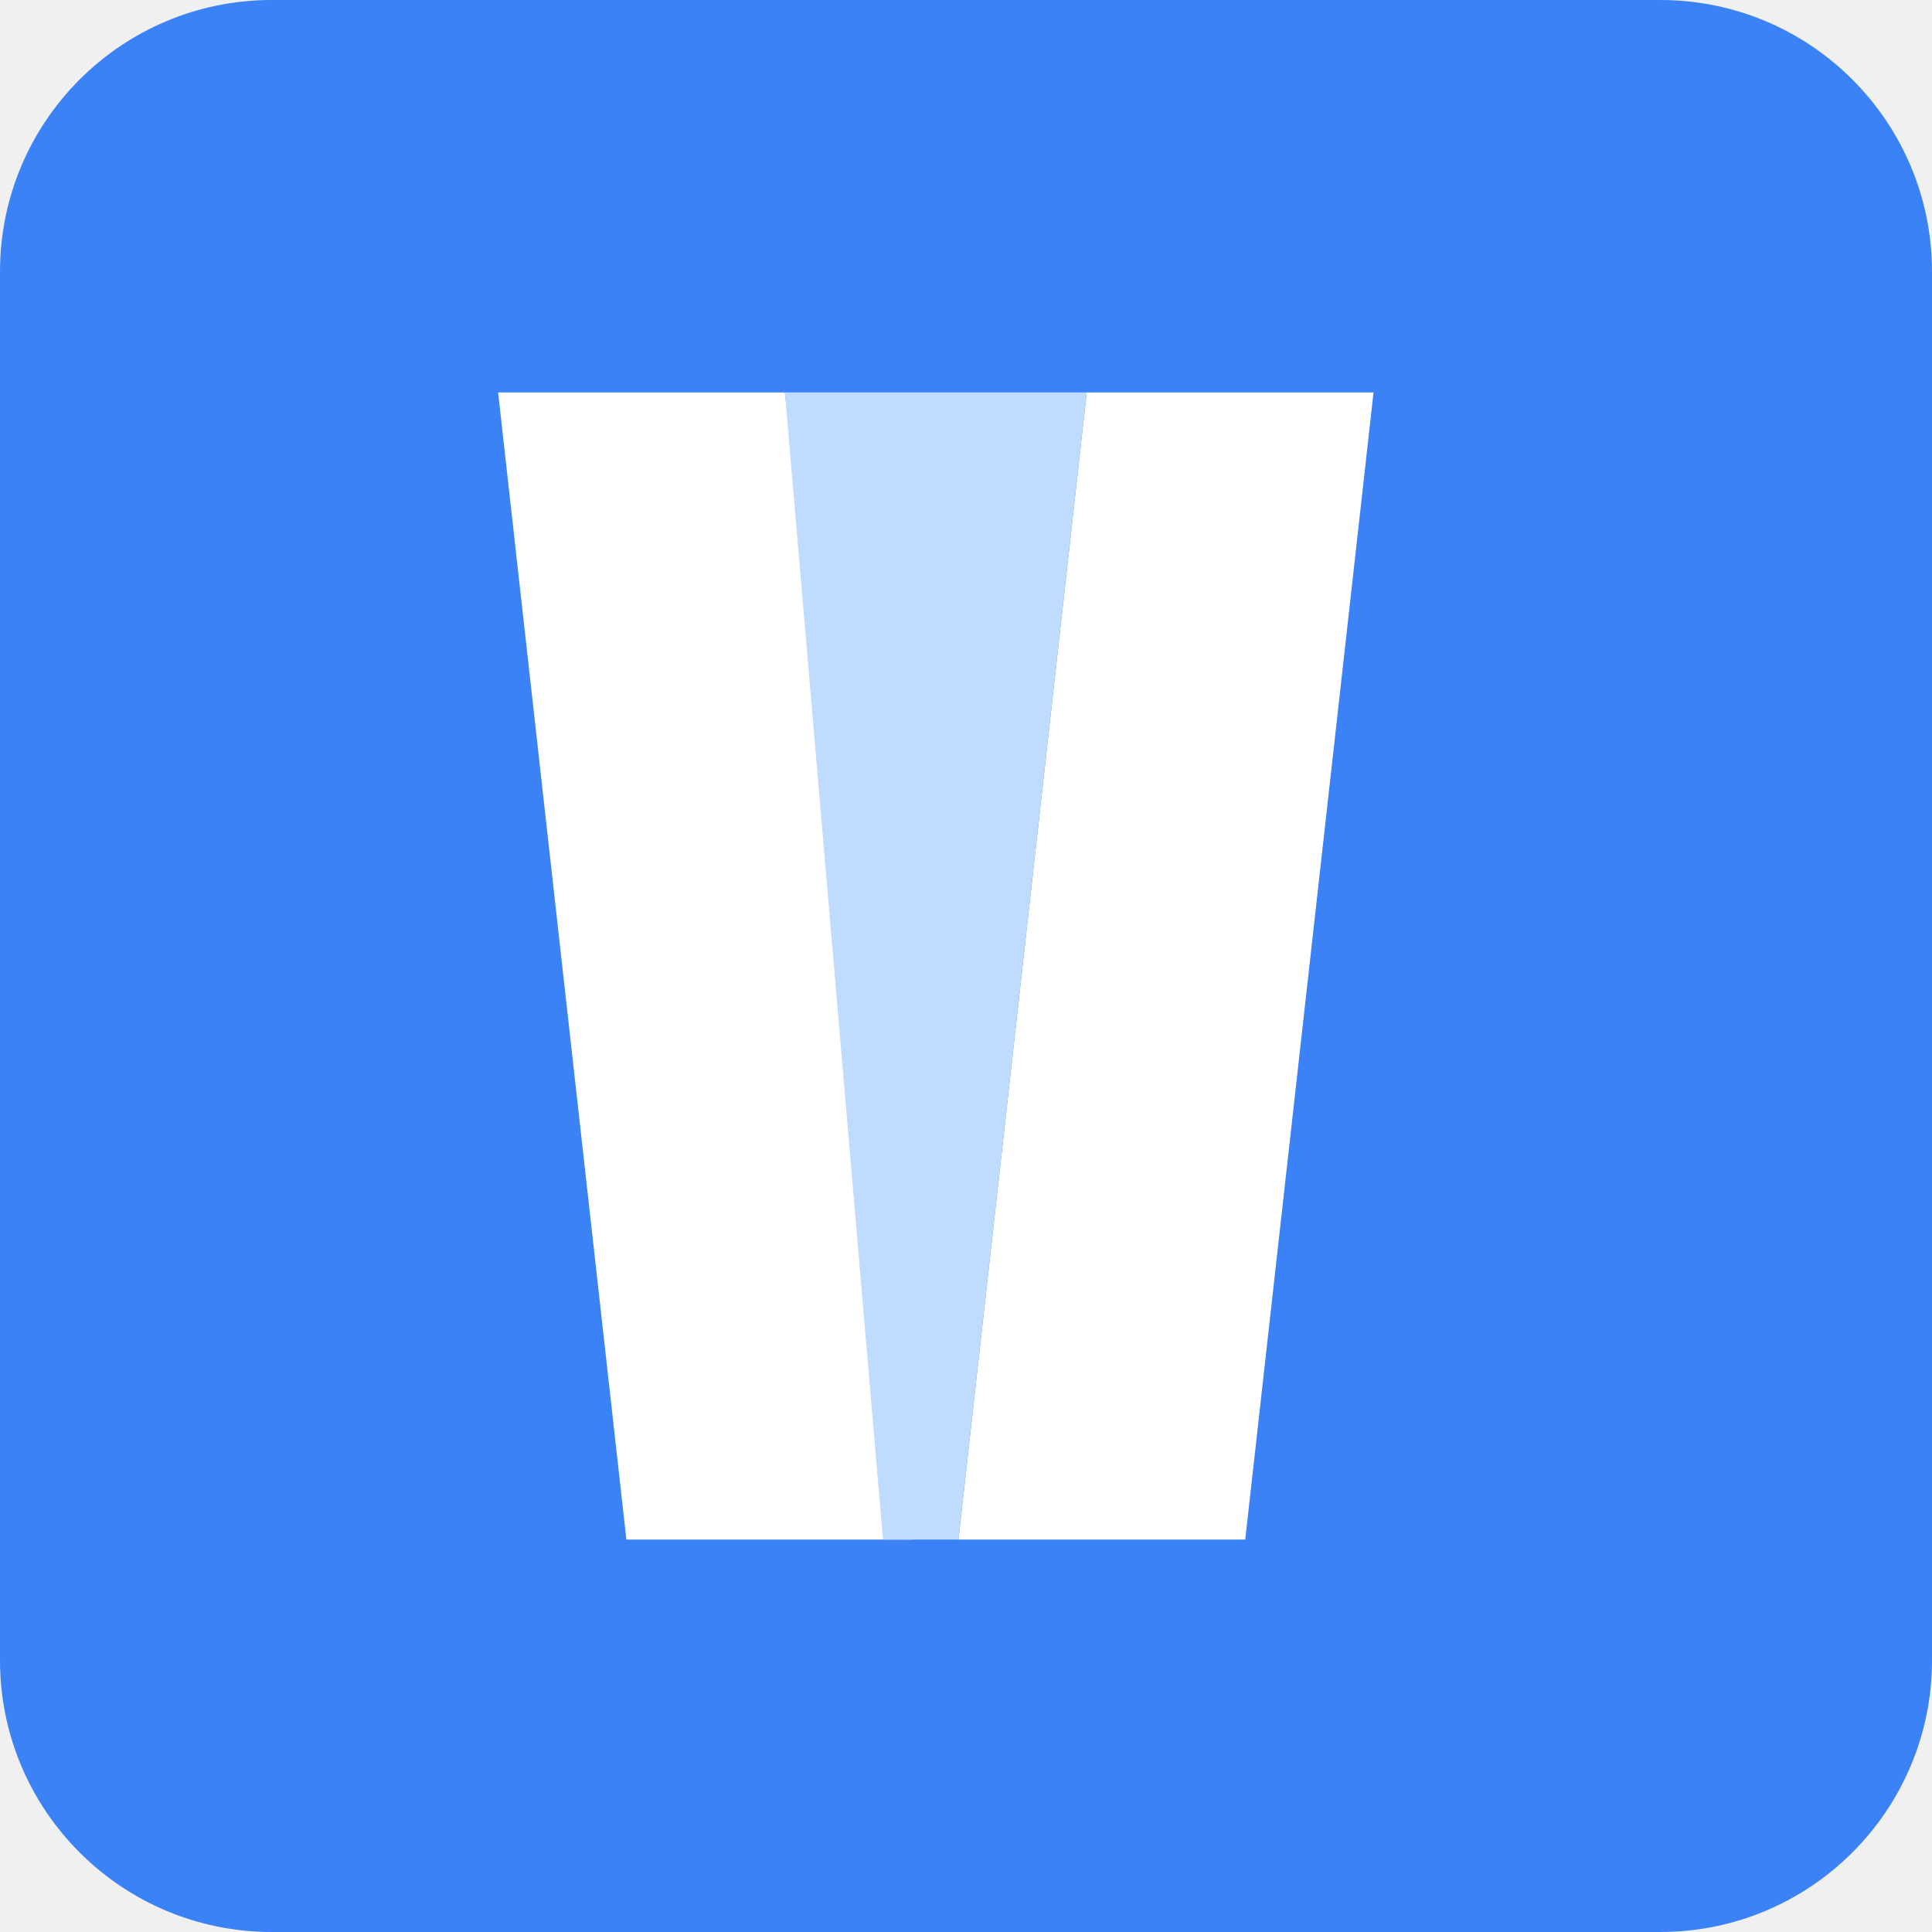
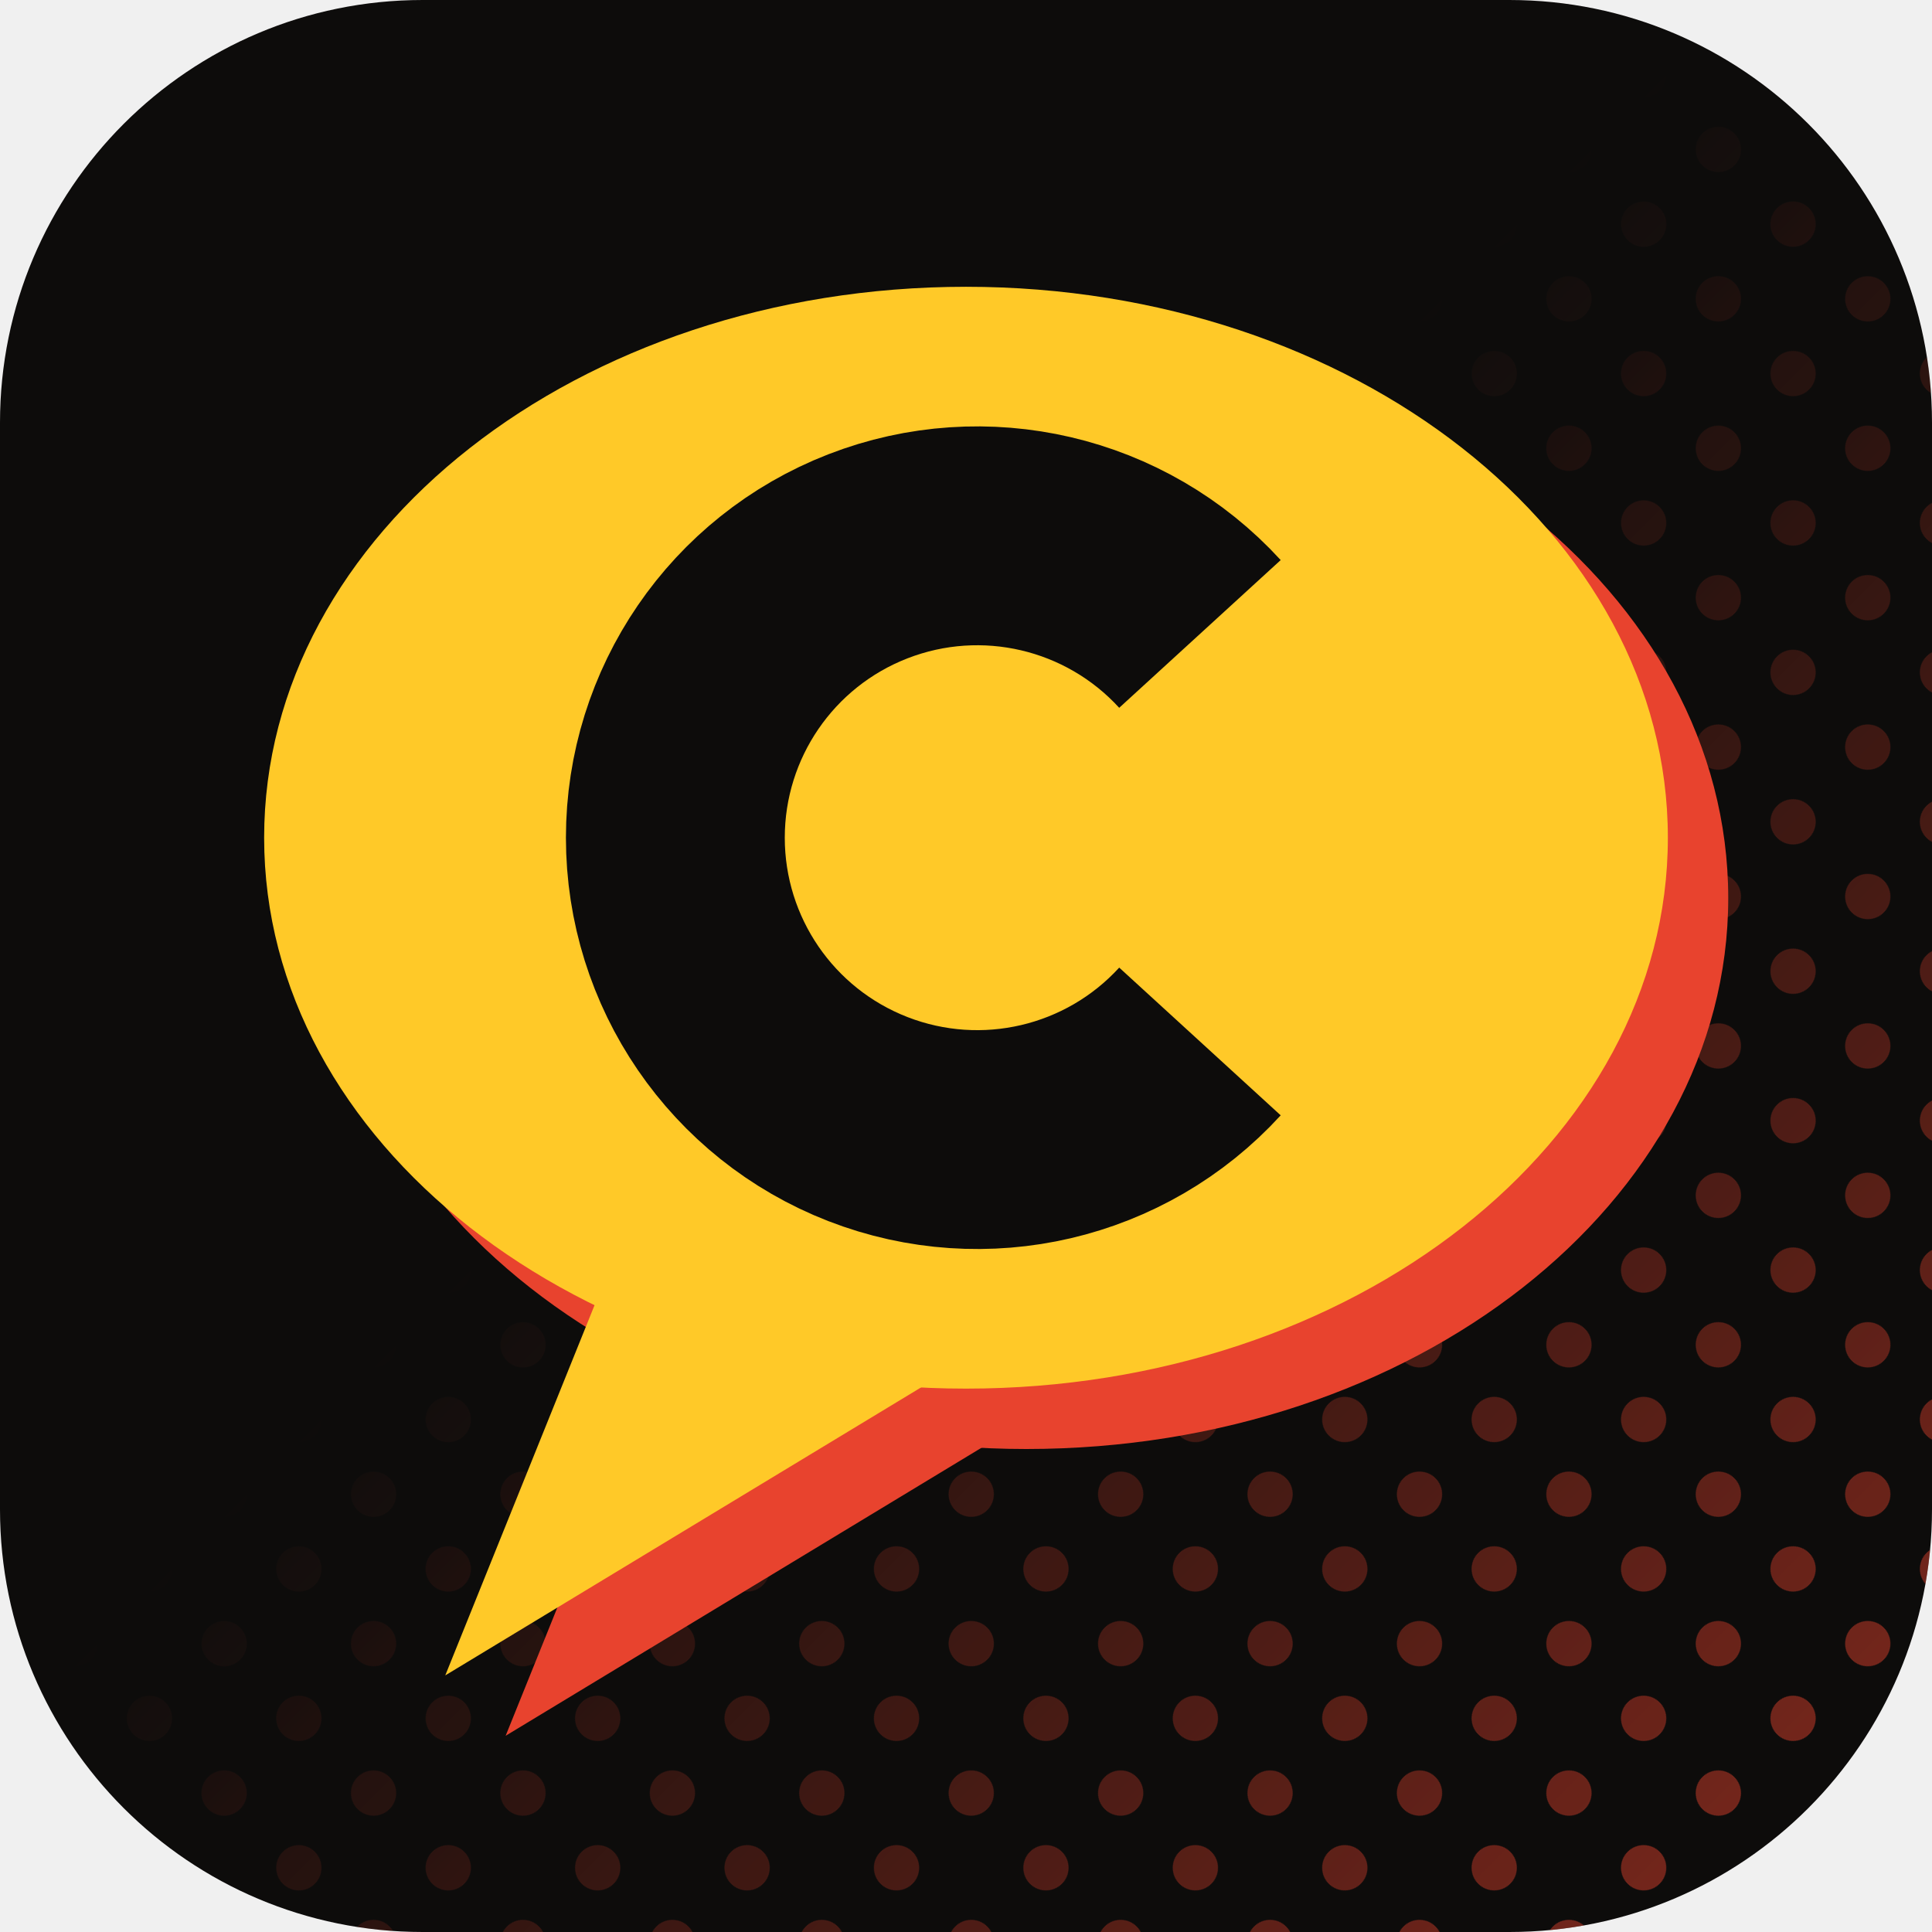
<svg xmlns="http://www.w3.org/2000/svg" viewBox="0 0 512 512" role="img" aria-labelledby="title">
-   <rect width="512" height="512" rx="72" fill="#3b82f6" />
-   <path d="M132 104h76l34 304h-76L132 104Zm232 0h-76l-34 304h76l34-304Z" fill="#fff" />
-   <path d="M208 104h80l-34 304h-20L208 104Z" fill="#bfdbfe" />
+   <defs>
+     <pattern id="dots" width="28" height="28" patternUnits="userSpaceOnUse" patternTransform="rotate(45)">
+       <circle cx="14" cy="14" r="6" fill="#e8432e" />
+     </pattern>
+     <linearGradient id="fade" x1="0" y1="0" x2="1" y2="1">
+       <stop offset="0.45" stop-color="#fff" stop-opacity="0" />
+       <stop offset="1" stop-color="#fff" stop-opacity="1" />
+     </linearGradient>
+     <mask id="corner">
+       <rect width="512" height="512" fill="url(#fade)" />
+     </mask>
+   </defs>
+   <rect width="512" height="512" rx="112" fill="#0d0c0b" />
+   <rect width="512" height="512" rx="112" fill="url(#dots)" mask="url(#corner)" opacity="0.55" />
+   <g fill="#e8432e" transform="translate(16 16)">
+     <ellipse cx="256" cy="222" rx="186" ry="146" />
+     <path d="M168 320 L118 444 L270 352 Z" />
+   </g>
+   <g fill="#ffc928">
+     <ellipse cx="256" cy="222" rx="186" ry="146" />
+     <path d="M168 320 L118 444 L270 352 Z" />
+   </g>
+   <path d="M318 168 A80 80 0 1 0 318 276" fill="none" stroke="#0d0c0b" stroke-width="58" stroke-linecap="butt" />
</svg>
